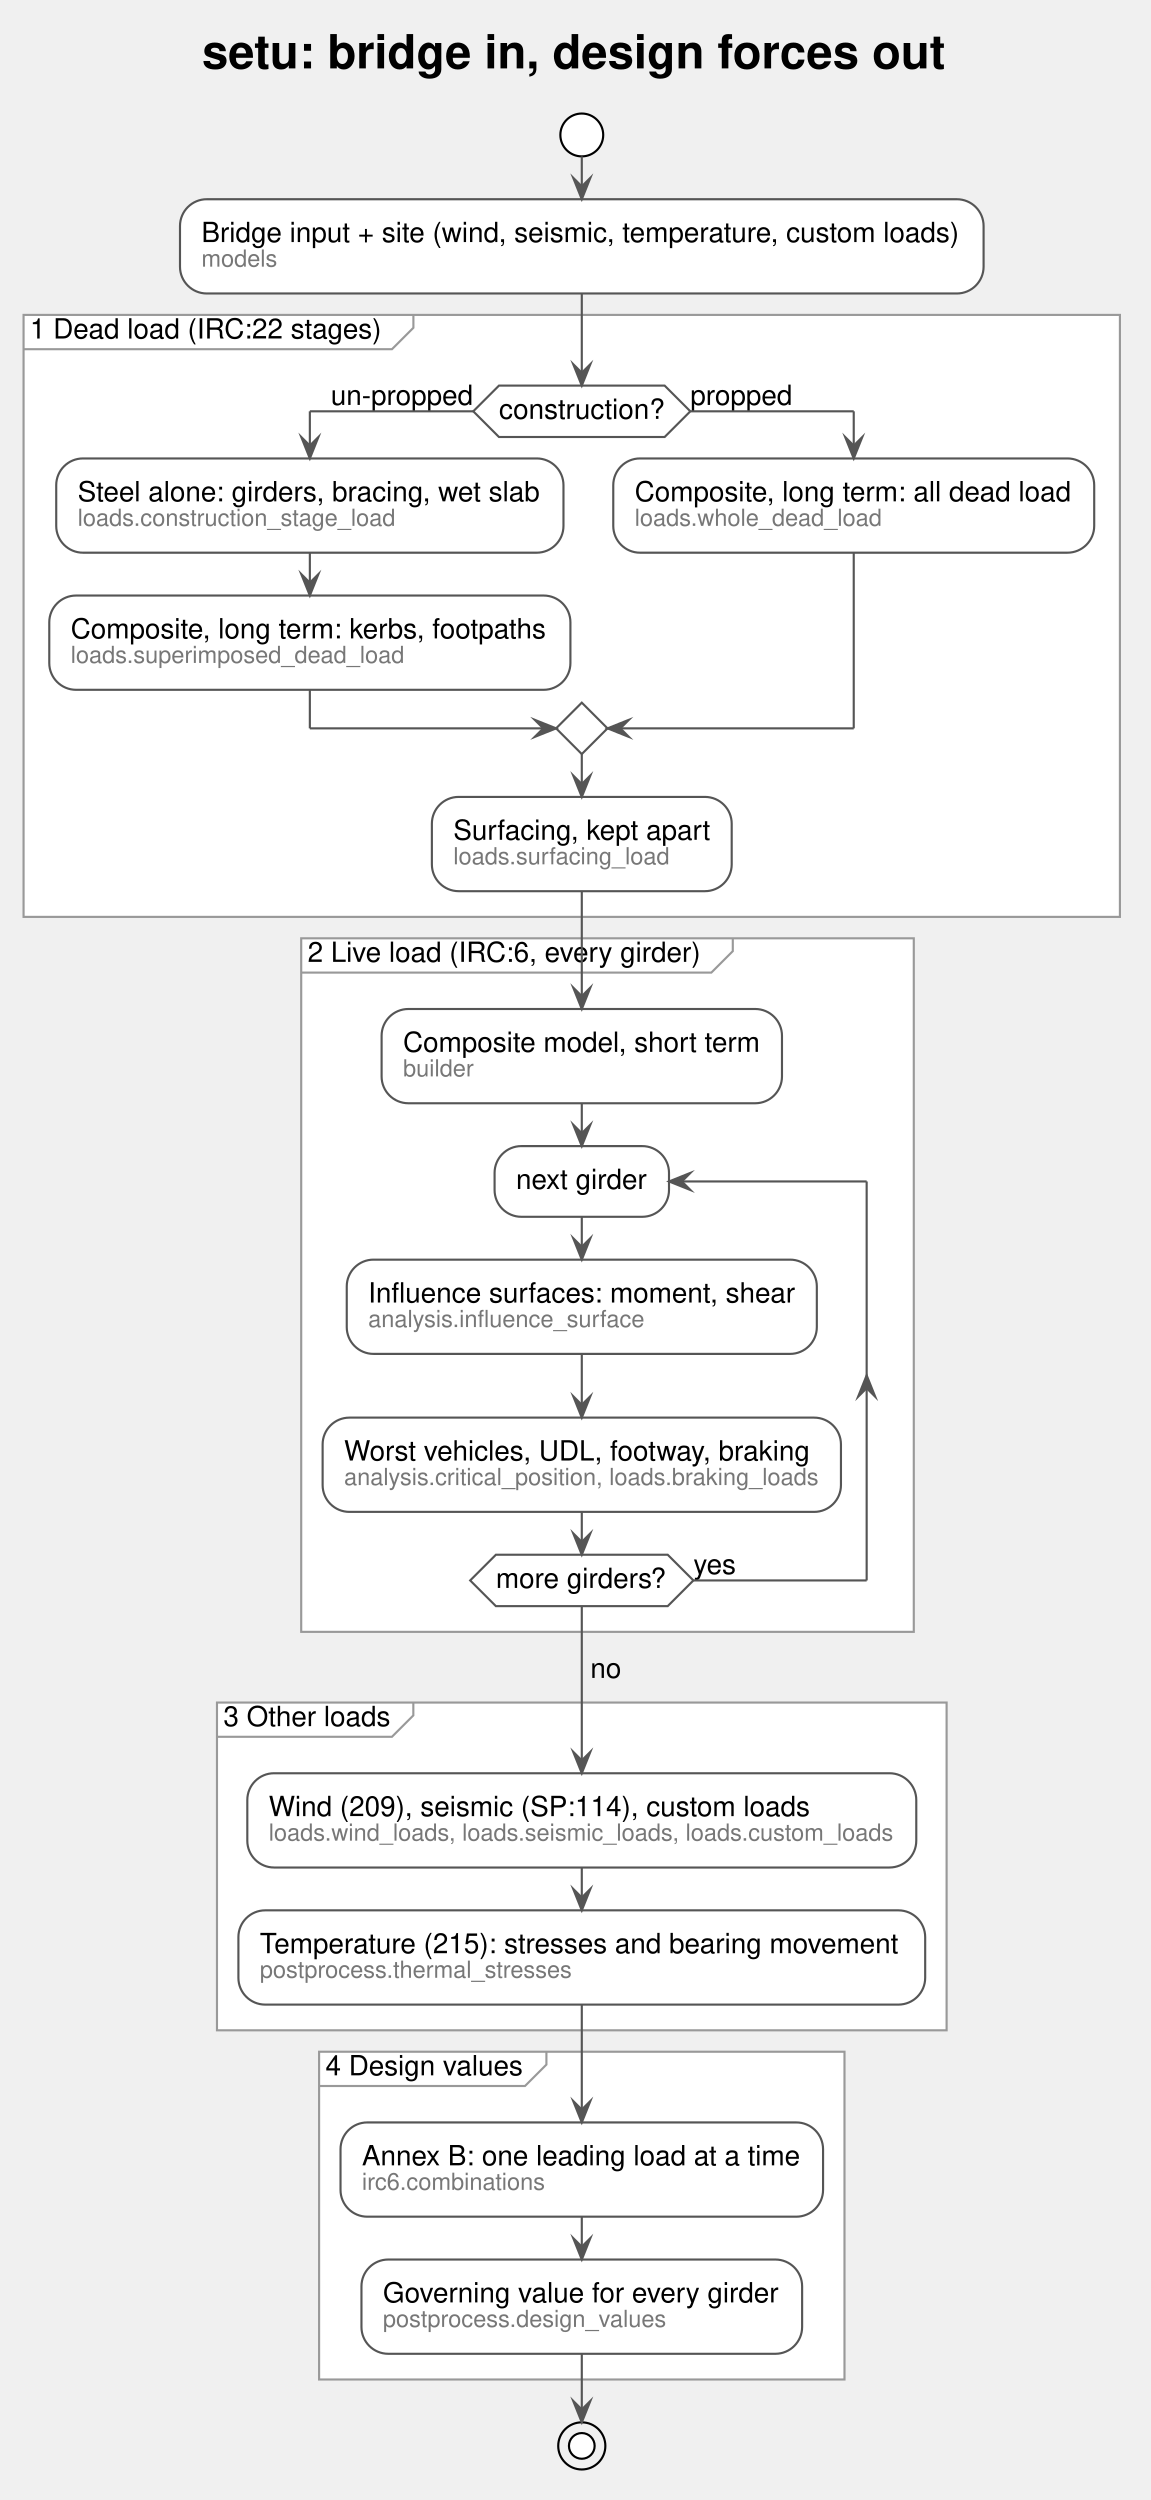
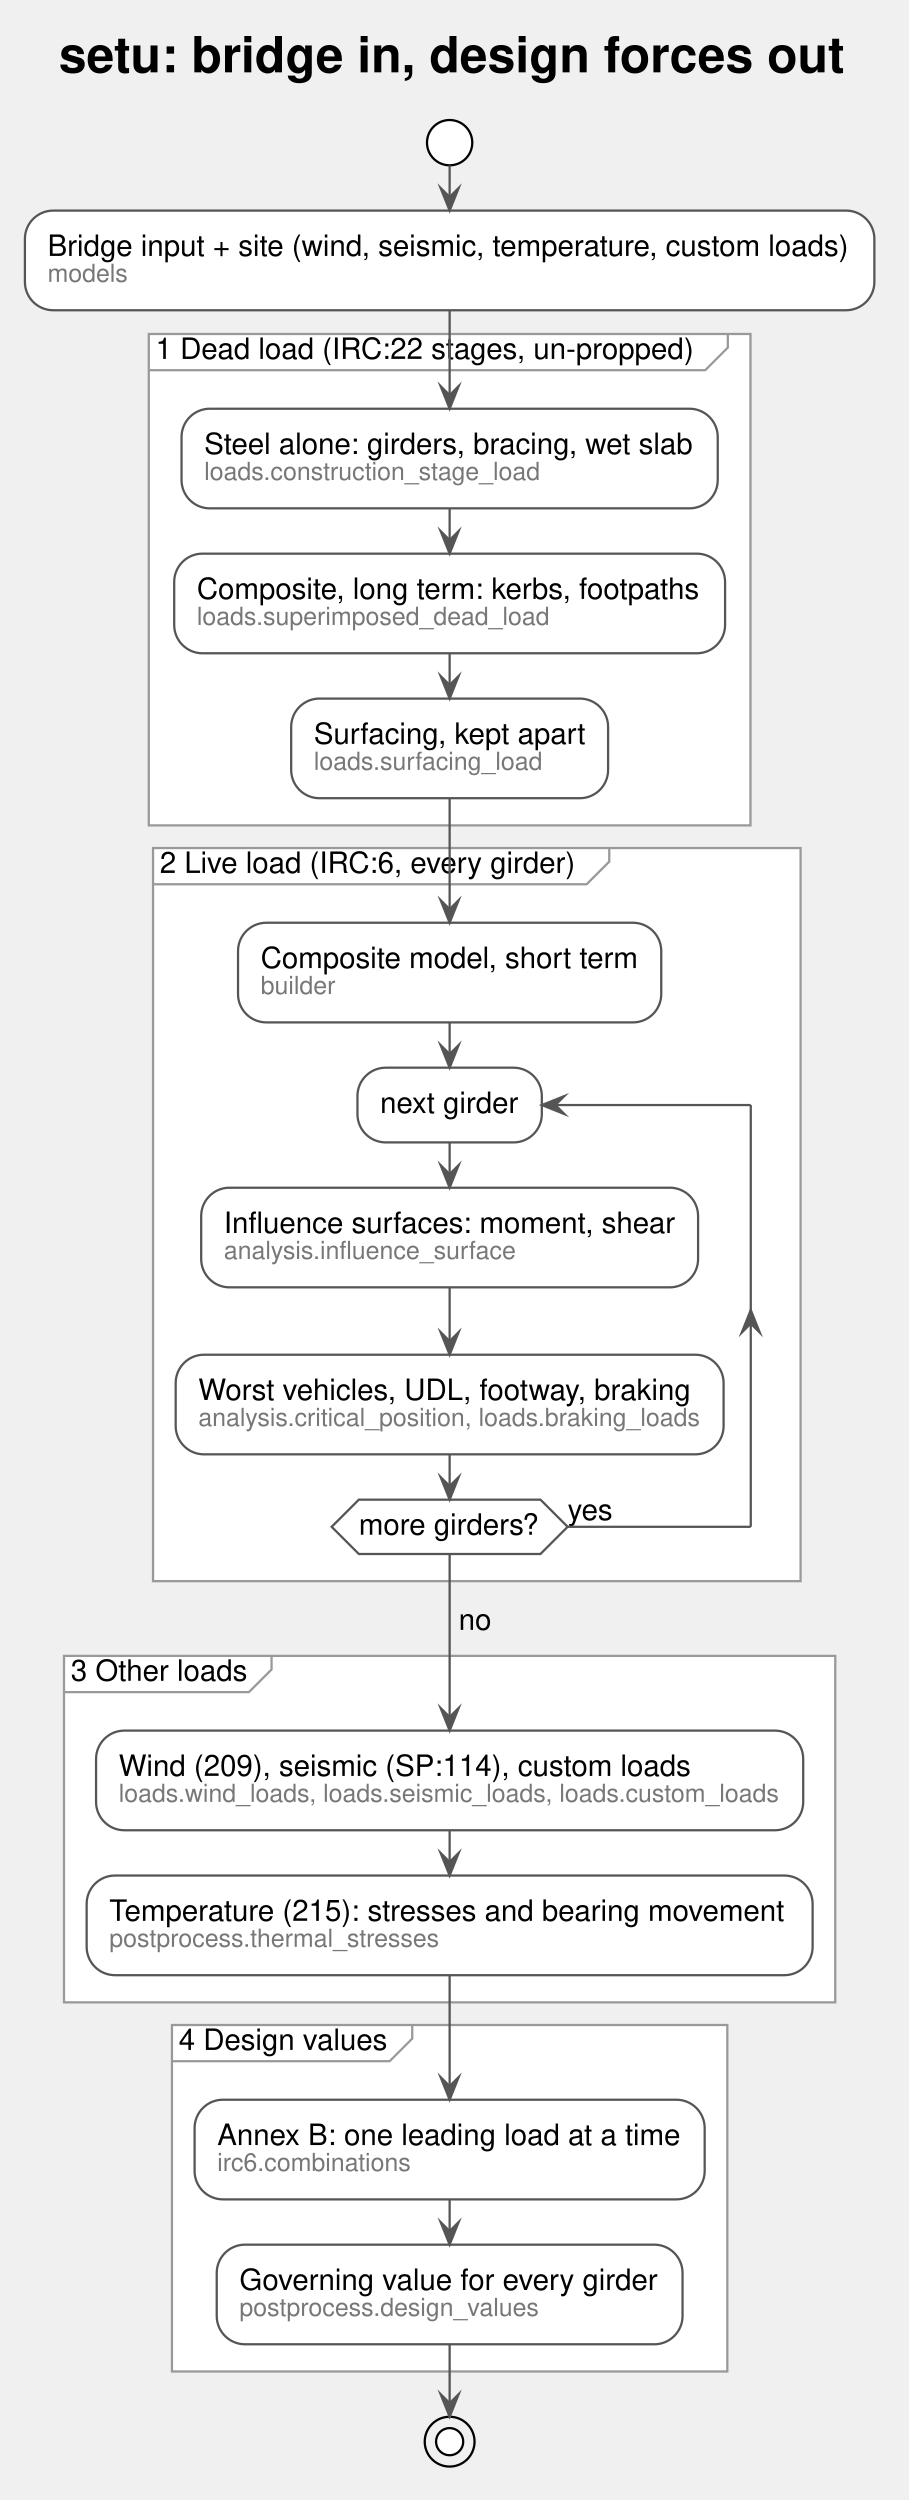
- <svg xmlns="http://www.w3.org/2000/svg" version="1.1" data-diagram-type="ACTIVITY" style="width:537px;height:1167px;background:#FFFFFF;" width="537px" height="1167px" viewBox="0 0 537 1167" zoomAndPan="magnify" preserveAspectRatio="none" contentStyleType="text/css">
+ <svg xmlns="http://www.w3.org/2000/svg" version="1.1" data-diagram-type="ACTIVITY" style="width:401px;height:1104px;background:#FFFFFF;" width="401px" height="1104px" viewBox="0 0 401 1104" zoomAndPan="magnify" preserveAspectRatio="none" contentStyleType="text/css">
  <defs />
  <g font-family="sans-serif" lengthAdjust="spacing">
    <g class="title" data-source-line="8">
-       <text x="94.315" y="31.94" fill="#000" font-size="22" textLength="347.145" font-weight="700" font-family="Helvetica">setu: bridge in, design forces out</text>
+       <text x="25.988" y="31.94" fill="#000" font-size="22" textLength="347.145" font-weight="700" font-family="Helvetica">setu: bridge in, design forces out</text>
    </g>
-     <ellipse cx="271.58" cy="63" rx="10" ry="10" fill="#FFF" style="stroke:#000;stroke-width:1;" />
-     <rect x="84.02" y="93" width="375.12" height="44" fill="#FFF" style="stroke:#555;stroke-width:1;" rx="12.5" ry="12.5" />
-     <text x="94.02" y="113.01" fill="#000" font-size="13" textLength="355.12" font-family="Helvetica">Bridge input + site (wind, seismic, temperature, custom loads)</text>
-     <text x="94.02" y="124.47" fill="#777" font-size="11" textLength="35.46" font-family="Helvetica">models</text>
-     <rect x="11" y="147" width="511.775" height="281" fill="#FFF" style="stroke:#999;stroke-width:1;" />
-     <path d="M192.977,147 L192.977,153 L182.977,163 L11,163" style="stroke:#999;stroke-width:1;" fill="none" />
-     <text x="14" y="158.01" fill="#000" font-size="13" textLength="171.977" font-family="Helvetica">1  Dead load  (IRC:22 stages)</text>
-     <polygon points="232.92,180,310.24,180,322.24,192,310.24,204,232.92,204,220.92,192,232.92,180" fill="#FFF" style="stroke:#555;stroke-width:1;stroke-linejoin:miter;stroke-miterlimit:10;" />
-     <text x="232.92" y="195.51" fill="#000" font-size="13" textLength="77.321" font-family="Helvetica">construction?</text>
-     <text x="154.422" y="189.01" fill="#000" font-size="13" textLength="66.498" font-family="Helvetica">un-propped</text>
-     <text x="322.24" y="189.01" fill="#000" font-size="13" textLength="47.709" font-family="Helvetica">propped</text>
-     <rect x="26.244" y="214" width="236.785" height="44" fill="#FFF" style="stroke:#555;stroke-width:1;" rx="12.5" ry="12.5" />
-     <text x="36.244" y="234.01" fill="#000" font-size="13" textLength="216.785" font-family="Helvetica">Steel alone: girders, bracing, wet slab</text>
-     <text x="36.244" y="245.47" fill="#777" font-size="11" textLength="148.602" font-family="Helvetica">loads.construction_stage_load</text>
-     <rect x="23" y="278" width="243.272" height="44" fill="#FFF" style="stroke:#555;stroke-width:1;" rx="12.5" ry="12.5" />
-     <text x="33" y="298.01" fill="#000" font-size="13" textLength="223.272" font-family="Helvetica">Composite, long term: kerbs, footpaths</text>
-     <text x="33" y="309.47" fill="#777" font-size="11" textLength="155.95" font-family="Helvetica">loads.superimposed_dead_load</text>
-     <rect x="286.272" y="214" width="224.502" height="44" fill="#FFF" style="stroke:#555;stroke-width:1;" rx="12.5" ry="12.5" />
-     <text x="296.272" y="234.01" fill="#000" font-size="13" textLength="204.502" font-family="Helvetica">Composite, long term: all dead load</text>
-     <text x="296.272" y="245.47" fill="#777" font-size="11" textLength="115.597" font-family="Helvetica">loads.whole_dead_load</text>
-     <polygon points="271.58,328,283.58,340,271.58,352,259.58,340,271.58,328" fill="#FFF" style="stroke:#555;stroke-width:1;stroke-linejoin:miter;stroke-miterlimit:10;" />
-     <rect x="201.601" y="372" width="139.958" height="44" fill="#FFF" style="stroke:#555;stroke-width:1;" rx="12.5" ry="12.5" />
-     <text x="211.601" y="392.01" fill="#000" font-size="13" textLength="119.958" font-family="Helvetica">Surfacing, kept apart</text>
-     <text x="211.601" y="403.47" fill="#777" font-size="11" textLength="100.901" font-family="Helvetica">loads.surfacing_load</text>
-     <rect x="140.602" y="438" width="285.955" height="323.75" fill="#FFF" style="stroke:#999;stroke-width:1;" />
-     <path d="M342.067,438 L342.067,444 L332.067,454 L140.602,454" style="stroke:#999;stroke-width:1;" fill="none" />
-     <text x="143.602" y="449.01" fill="#000" font-size="13" textLength="191.464" font-family="Helvetica">2  Live load  (IRC:6, every girder)</text>
-     <rect x="178.134" y="471" width="186.893" height="44" fill="#FFF" style="stroke:#555;stroke-width:1;" rx="12.5" ry="12.5" />
-     <text x="188.134" y="491.01" fill="#000" font-size="13" textLength="166.893" font-family="Helvetica">Composite model, short term</text>
-     <text x="188.134" y="502.47" fill="#777" font-size="11" textLength="33.021" font-family="Helvetica">builder</text>
-     <rect x="161.865" y="588" width="219.431" height="44" fill="#FFF" style="stroke:#555;stroke-width:1;" rx="12.5" ry="12.5" />
-     <text x="171.865" y="608.01" fill="#000" font-size="13" textLength="199.431" font-family="Helvetica">Influence surfaces: moment, shear</text>
-     <text x="171.865" y="619.47" fill="#777" font-size="11" textLength="129.019" font-family="Helvetica">analysis.influence_surface</text>
-     <rect x="150.602" y="661.75" width="241.955" height="44" fill="#FFF" style="stroke:#555;stroke-width:1;" rx="12.5" ry="12.5" />
-     <text x="160.602" y="681.76" fill="#000" font-size="13" textLength="219.635" font-family="Helvetica">Worst vehicles, UDL, footway, braking</text>
-     <text x="160.602" y="693.22" fill="#777" font-size="11" textLength="221.955" font-family="Helvetica">analysis.critical_position, loads.braking_loads</text>
-     <rect x="230.87" y="535" width="81.42" height="33" fill="#FFF" style="stroke:#555;stroke-width:1;" rx="12.5" ry="12.5" />
-     <text x="240.87" y="555.01" fill="#000" font-size="13" textLength="61.42" font-family="Helvetica">next girder</text>
-     <polygon points="231.482,725.75,311.678,725.75,323.678,737.75,311.678,749.75,231.482,749.75,219.482,737.75,231.482,725.75" fill="#FFF" style="stroke:#555;stroke-width:1;stroke-linejoin:miter;stroke-miterlimit:10;" />
-     <text x="231.482" y="741.26" fill="#000" font-size="13" textLength="80.196" font-family="Helvetica">more girders?</text>
-     <text x="323.678" y="734.76" fill="#000" font-size="13" textLength="20.23" font-family="Helvetica">yes</text>
-     <rect x="101.286" y="794.75" width="340.587" height="153" fill="#FFF" style="stroke:#999;stroke-width:1;" />
-     <path d="M192.943,794.75 L192.943,800.75 L182.943,810.75 L101.286,810.75" style="stroke:#999;stroke-width:1;" fill="none" />
-     <text x="104.286" y="805.76" fill="#000" font-size="13" textLength="81.656" font-family="Helvetica">3  Other loads</text>
-     <rect x="115.443" y="827.75" width="312.273" height="44" fill="#FFF" style="stroke:#555;stroke-width:1;" rx="12.5" ry="12.5" />
-     <text x="125.443" y="847.76" fill="#000" font-size="13" textLength="252.865" font-family="Helvetica">Wind (209), seismic (SP:114), custom loads</text>
-     <text x="125.443" y="859.22" fill="#777" font-size="11" textLength="292.273" font-family="Helvetica">loads.wind_loads, loads.seismic_loads, loads.custom_loads</text>
-     <rect x="111.286" y="891.75" width="320.587" height="44" fill="#FFF" style="stroke:#555;stroke-width:1;" rx="12.5" ry="12.5" />
-     <text x="121.286" y="911.76" fill="#000" font-size="13" textLength="300.587" font-family="Helvetica">Temperature (215): stresses and bearing movement</text>
-     <text x="121.286" y="923.22" fill="#777" font-size="11" textLength="146.115" font-family="Helvetica">postprocess.thermal_stresses</text>
-     <rect x="148.954" y="957.75" width="245.251" height="153" fill="#FFF" style="stroke:#999;stroke-width:1;" />
-     <path d="M255.064,957.75 L255.064,963.75 L245.064,973.75 L148.954,973.75" style="stroke:#999;stroke-width:1;" fill="none" />
-     <text x="151.954" y="968.76" fill="#000" font-size="13" textLength="96.11" font-family="Helvetica">4  Design values</text>
-     <rect x="158.954" y="990.75" width="225.251" height="44" fill="#FFF" style="stroke:#555;stroke-width:1;" rx="12.5" ry="12.5" />
-     <text x="168.954" y="1010.76" fill="#000" font-size="13" textLength="205.251" font-family="Helvetica">Annex B: one leading load at a time</text>
-     <text x="168.954" y="1022.22" fill="#777" font-size="11" textLength="85.594" font-family="Helvetica">irc6.combinations</text>
-     <rect x="168.73" y="1054.75" width="205.701" height="44" fill="#FFF" style="stroke:#555;stroke-width:1;" rx="12.5" ry="12.5" />
-     <text x="178.73" y="1074.76" fill="#000" font-size="13" textLength="185.701" font-family="Helvetica">Governing value for every girder</text>
-     <text x="178.73" y="1086.22" fill="#777" font-size="11" textLength="132.693" font-family="Helvetica">postprocess.design_values</text>
-     <ellipse cx="271.58" cy="1141.75" rx="11" ry="11" fill="none" style="stroke:#000;stroke-width:1;" />
-     <ellipse cx="271.58" cy="1141.75" rx="6" ry="6" fill="#FFF" style="stroke:#000;stroke-width:1;" />
-     <line x1="271.58" y1="73" x2="271.58" y2="93" style="stroke:#555;stroke-width:1;" />
-     <polygon points="267.58,83,271.58,93,275.58,83,271.58,87" fill="#555" style="stroke:#555;stroke-width:1;stroke-linejoin:miter;stroke-miterlimit:10;" />
-     <line x1="144.636" y1="258" x2="144.636" y2="278" style="stroke:#555;stroke-width:1;" />
-     <polygon points="140.636,268,144.636,278,148.636,268,144.636,272" fill="#555" style="stroke:#555;stroke-width:1;stroke-linejoin:miter;stroke-miterlimit:10;" />
-     <line x1="220.92" y1="192" x2="144.636" y2="192" style="stroke:#555;stroke-width:1;" />
-     <line x1="144.636" y1="192" x2="144.636" y2="214" style="stroke:#555;stroke-width:1;" />
-     <polygon points="140.636,204,144.636,214,148.636,204,144.636,208" fill="#555" style="stroke:#555;stroke-width:1;stroke-linejoin:miter;stroke-miterlimit:10;" />
-     <line x1="322.24" y1="192" x2="398.524" y2="192" style="stroke:#555;stroke-width:1;" />
-     <line x1="398.524" y1="192" x2="398.524" y2="214" style="stroke:#555;stroke-width:1;" />
-     <polygon points="394.524,204,398.524,214,402.524,204,398.524,208" fill="#555" style="stroke:#555;stroke-width:1;stroke-linejoin:miter;stroke-miterlimit:10;" />
-     <line x1="144.636" y1="322" x2="144.636" y2="340" style="stroke:#555;stroke-width:1;" />
-     <line x1="144.636" y1="340" x2="259.58" y2="340" style="stroke:#555;stroke-width:1;" />
-     <polygon points="249.58,336,259.58,340,249.58,344,253.58,340" fill="#555" style="stroke:#555;stroke-width:1;stroke-linejoin:miter;stroke-miterlimit:10;" />
-     <line x1="398.524" y1="258" x2="398.524" y2="340" style="stroke:#555;stroke-width:1;" />
-     <line x1="398.524" y1="340" x2="283.58" y2="340" style="stroke:#555;stroke-width:1;" />
-     <polygon points="293.58,336,283.58,340,293.58,344,289.58,340" fill="#555" style="stroke:#555;stroke-width:1;stroke-linejoin:miter;stroke-miterlimit:10;" />
-     <line x1="271.58" y1="352" x2="271.58" y2="372" style="stroke:#555;stroke-width:1;" />
-     <polygon points="267.58,362,271.58,372,275.58,362,271.58,366" fill="#555" style="stroke:#555;stroke-width:1;stroke-linejoin:miter;stroke-miterlimit:10;" />
-     <line x1="271.58" y1="137" x2="271.58" y2="180" style="stroke:#555;stroke-width:1;" />
-     <polygon points="267.58,170,271.58,180,275.58,170,271.58,174" fill="#555" style="stroke:#555;stroke-width:1;stroke-linejoin:miter;stroke-miterlimit:10;" />
-     <line x1="271.58" y1="632" x2="271.58" y2="661.75" style="stroke:#555;stroke-width:1;" />
-     <polygon points="267.58,651.75,271.58,661.75,275.58,651.75,271.58,655.75" fill="#555" style="stroke:#555;stroke-width:1;stroke-linejoin:miter;stroke-miterlimit:10;" />
-     <line x1="271.58" y1="568" x2="271.58" y2="588" style="stroke:#555;stroke-width:1;" />
-     <polygon points="267.58,578,271.58,588,275.58,578,271.58,582" fill="#555" style="stroke:#555;stroke-width:1;stroke-linejoin:miter;stroke-miterlimit:10;" />
-     <line x1="323.678" y1="737.75" x2="404.557" y2="737.75" style="stroke:#555;stroke-width:1;" />
-     <polygon points="400.557,652,404.557,642,408.557,652,404.557,648" fill="#555" style="stroke:#555;stroke-width:1;stroke-linejoin:miter;stroke-miterlimit:10;" />
-     <line x1="404.557" y1="551.5" x2="404.557" y2="737.75" style="stroke:#555;stroke-width:1;" />
-     <line x1="404.557" y1="551.5" x2="312.29" y2="551.5" style="stroke:#555;stroke-width:1;" />
-     <polygon points="322.29,547.5,312.29,551.5,322.29,555.5,318.29,551.5" fill="#555" style="stroke:#555;stroke-width:1;stroke-linejoin:miter;stroke-miterlimit:10;" />
-     <line x1="271.58" y1="705.75" x2="271.58" y2="725.75" style="stroke:#555;stroke-width:1;" />
-     <polygon points="267.58,715.75,271.58,725.75,275.58,715.75,271.58,719.75" fill="#555" style="stroke:#555;stroke-width:1;stroke-linejoin:miter;stroke-miterlimit:10;" />
-     <line x1="271.58" y1="515" x2="271.58" y2="535" style="stroke:#555;stroke-width:1;" />
-     <polygon points="267.58,525,271.58,535,275.58,525,271.58,529" fill="#555" style="stroke:#555;stroke-width:1;stroke-linejoin:miter;stroke-miterlimit:10;" />
-     <line x1="271.58" y1="416" x2="271.58" y2="471" style="stroke:#555;stroke-width:1;" />
-     <polygon points="267.58,461,271.58,471,275.58,461,271.58,465" fill="#555" style="stroke:#555;stroke-width:1;stroke-linejoin:miter;stroke-miterlimit:10;" />
-     <line x1="271.58" y1="871.75" x2="271.58" y2="891.75" style="stroke:#555;stroke-width:1;" />
-     <polygon points="267.58,881.75,271.58,891.75,275.58,881.75,271.58,885.75" fill="#555" style="stroke:#555;stroke-width:1;stroke-linejoin:miter;stroke-miterlimit:10;" />
-     <line x1="271.58" y1="749.75" x2="271.58" y2="827.75" style="stroke:#555;stroke-width:1;" />
-     <polygon points="267.58,817.75,271.58,827.75,275.58,817.75,271.58,821.75" fill="#555" style="stroke:#555;stroke-width:1;stroke-linejoin:miter;stroke-miterlimit:10;" />
-     <text x="275.58" y="783.25" fill="#000" font-size="13" textLength="14.46" font-family="Helvetica">no</text>
-     <line x1="271.58" y1="1034.75" x2="271.58" y2="1054.75" style="stroke:#555;stroke-width:1;" />
-     <polygon points="267.58,1044.75,271.58,1054.75,275.58,1044.75,271.58,1048.75" fill="#555" style="stroke:#555;stroke-width:1;stroke-linejoin:miter;stroke-miterlimit:10;" />
-     <line x1="271.58" y1="935.75" x2="271.58" y2="990.75" style="stroke:#555;stroke-width:1;" />
-     <polygon points="267.58,980.75,271.58,990.75,275.58,980.75,271.58,984.75" fill="#555" style="stroke:#555;stroke-width:1;stroke-linejoin:miter;stroke-miterlimit:10;" />
-     <line x1="271.58" y1="1098.75" x2="271.58" y2="1130.75" style="stroke:#555;stroke-width:1;" />
-     <polygon points="267.58,1120.75,271.58,1130.75,275.58,1120.75,271.58,1124.75" fill="#555" style="stroke:#555;stroke-width:1;stroke-linejoin:miter;stroke-miterlimit:10;" />
+     <ellipse cx="198.56" cy="63" rx="10" ry="10" fill="#FFF" style="stroke:#000;stroke-width:1;" />
+     <rect x="11" y="93" width="375.12" height="44" fill="#FFF" style="stroke:#555;stroke-width:1;" rx="12.5" ry="12.5" />
+     <text x="21" y="113.01" fill="#000" font-size="13" textLength="355.12" font-family="Helvetica">Bridge input + site (wind, seismic, temperature, custom loads)</text>
+     <text x="21" y="124.47" fill="#777" font-size="11" textLength="35.46" font-family="Helvetica">models</text>
+     <rect x="65.71" y="147.49" width="265.699" height="217" fill="#FFF" style="stroke:#999;stroke-width:1;" />
+     <path d="M321.409,147.49 L321.409,153.49 L311.409,163.49 L65.71,163.49" style="stroke:#999;stroke-width:1;" fill="none" />
+     <text x="68.71" y="158.5" fill="#000" font-size="13" textLength="245.699" font-family="Helvetica">1  Dead load  (IRC:22 stages, un-propped)</text>
+     <rect x="80.167" y="180.49" width="236.785" height="44" fill="#FFF" style="stroke:#555;stroke-width:1;" rx="12.5" ry="12.5" />
+     <text x="90.167" y="200.5" fill="#000" font-size="13" textLength="216.785" font-family="Helvetica">Steel alone: girders, bracing, wet slab</text>
+     <text x="90.167" y="211.96" fill="#777" font-size="11" textLength="148.602" font-family="Helvetica">loads.construction_stage_load</text>
+     <rect x="76.924" y="244.49" width="243.272" height="44" fill="#FFF" style="stroke:#555;stroke-width:1;" rx="12.5" ry="12.5" />
+     <text x="86.924" y="264.5" fill="#000" font-size="13" textLength="223.272" font-family="Helvetica">Composite, long term: kerbs, footpaths</text>
+     <text x="86.924" y="275.96" fill="#777" font-size="11" textLength="155.95" font-family="Helvetica">loads.superimposed_dead_load</text>
+     <rect x="128.581" y="308.49" width="139.958" height="44" fill="#FFF" style="stroke:#555;stroke-width:1;" rx="12.5" ry="12.5" />
+     <text x="138.581" y="328.5" fill="#000" font-size="13" textLength="119.958" font-family="Helvetica">Surfacing, kept apart</text>
+     <text x="138.581" y="339.96" fill="#777" font-size="11" textLength="100.901" font-family="Helvetica">loads.surfacing_load</text>
+     <rect x="67.582" y="374.49" width="285.955" height="323.75" fill="#FFF" style="stroke:#999;stroke-width:1;" />
+     <path d="M269.047,374.49 L269.047,380.49 L259.047,390.49 L67.582,390.49" style="stroke:#999;stroke-width:1;" fill="none" />
+     <text x="70.582" y="385.5" fill="#000" font-size="13" textLength="191.464" font-family="Helvetica">2  Live load  (IRC:6, every girder)</text>
+     <rect x="105.114" y="407.49" width="186.893" height="44" fill="#FFF" style="stroke:#555;stroke-width:1;" rx="12.5" ry="12.5" />
+     <text x="115.114" y="427.5" fill="#000" font-size="13" textLength="166.893" font-family="Helvetica">Composite model, short term</text>
+     <text x="115.114" y="438.96" fill="#777" font-size="11" textLength="33.021" font-family="Helvetica">builder</text>
+     <rect x="88.844" y="524.49" width="219.431" height="44" fill="#FFF" style="stroke:#555;stroke-width:1;" rx="12.5" ry="12.5" />
+     <text x="98.844" y="544.5" fill="#000" font-size="13" textLength="199.431" font-family="Helvetica">Influence surfaces: moment, shear</text>
+     <text x="98.844" y="555.96" fill="#777" font-size="11" textLength="129.019" font-family="Helvetica">analysis.influence_surface</text>
+     <rect x="77.582" y="598.24" width="241.955" height="44" fill="#FFF" style="stroke:#555;stroke-width:1;" rx="12.5" ry="12.5" />
+     <text x="87.582" y="618.25" fill="#000" font-size="13" textLength="219.635" font-family="Helvetica">Worst vehicles, UDL, footway, braking</text>
+     <text x="87.582" y="629.71" fill="#777" font-size="11" textLength="221.955" font-family="Helvetica">analysis.critical_position, loads.braking_loads</text>
+     <rect x="157.85" y="471.49" width="81.42" height="33" fill="#FFF" style="stroke:#555;stroke-width:1;" rx="12.5" ry="12.5" />
+     <text x="167.85" y="491.5" fill="#000" font-size="13" textLength="61.42" font-family="Helvetica">next girder</text>
+     <polygon points="158.462,662.24,238.658,662.24,250.658,674.24,238.658,686.24,158.462,686.24,146.462,674.24,158.462,662.24" fill="#FFF" style="stroke:#555;stroke-width:1;stroke-linejoin:miter;stroke-miterlimit:10;" />
+     <text x="158.462" y="677.75" fill="#000" font-size="13" textLength="80.196" font-family="Helvetica">more girders?</text>
+     <text x="250.658" y="671.25" fill="#000" font-size="13" textLength="20.23" font-family="Helvetica">yes</text>
+     <rect x="28.266" y="731.24" width="340.587" height="153" fill="#FFF" style="stroke:#999;stroke-width:1;" />
+     <path d="M119.923,731.24 L119.923,737.24 L109.923,747.24 L28.266,747.24" style="stroke:#999;stroke-width:1;" fill="none" />
+     <text x="31.266" y="742.25" fill="#000" font-size="13" textLength="81.656" font-family="Helvetica">3  Other loads</text>
+     <rect x="42.423" y="764.24" width="312.273" height="44" fill="#FFF" style="stroke:#555;stroke-width:1;" rx="12.5" ry="12.5" />
+     <text x="52.423" y="784.25" fill="#000" font-size="13" textLength="252.865" font-family="Helvetica">Wind (209), seismic (SP:114), custom loads</text>
+     <text x="52.423" y="795.71" fill="#777" font-size="11" textLength="292.273" font-family="Helvetica">loads.wind_loads, loads.seismic_loads, loads.custom_loads</text>
+     <rect x="38.266" y="828.24" width="320.587" height="44" fill="#FFF" style="stroke:#555;stroke-width:1;" rx="12.5" ry="12.5" />
+     <text x="48.266" y="848.25" fill="#000" font-size="13" textLength="300.587" font-family="Helvetica">Temperature (215): stresses and bearing movement</text>
+     <text x="48.266" y="859.71" fill="#777" font-size="11" textLength="146.115" font-family="Helvetica">postprocess.thermal_stresses</text>
+     <rect x="75.934" y="894.24" width="245.251" height="153" fill="#FFF" style="stroke:#999;stroke-width:1;" />
+     <path d="M182.044,894.24 L182.044,900.24 L172.044,910.24 L75.934,910.24" style="stroke:#999;stroke-width:1;" fill="none" />
+     <text x="78.934" y="905.25" fill="#000" font-size="13" textLength="96.11" font-family="Helvetica">4  Design values</text>
+     <rect x="85.934" y="927.24" width="225.251" height="44" fill="#FFF" style="stroke:#555;stroke-width:1;" rx="12.5" ry="12.5" />
+     <text x="95.934" y="947.25" fill="#000" font-size="13" textLength="205.251" font-family="Helvetica">Annex B: one leading load at a time</text>
+     <text x="95.934" y="958.71" fill="#777" font-size="11" textLength="85.594" font-family="Helvetica">irc6.combinations</text>
+     <rect x="95.709" y="991.24" width="205.701" height="44" fill="#FFF" style="stroke:#555;stroke-width:1;" rx="12.5" ry="12.5" />
+     <text x="105.709" y="1011.25" fill="#000" font-size="13" textLength="185.701" font-family="Helvetica">Governing value for every girder</text>
+     <text x="105.709" y="1022.71" fill="#777" font-size="11" textLength="132.693" font-family="Helvetica">postprocess.design_values</text>
+     <ellipse cx="198.56" cy="1078.24" rx="11" ry="11" fill="none" style="stroke:#000;stroke-width:1;" />
+     <ellipse cx="198.56" cy="1078.24" rx="6" ry="6" fill="#FFF" style="stroke:#000;stroke-width:1;" />
+     <line x1="198.56" y1="73" x2="198.56" y2="93" style="stroke:#555;stroke-width:1;" />
+     <polygon points="194.56,83,198.56,93,202.56,83,198.56,87" fill="#555" style="stroke:#555;stroke-width:1;stroke-linejoin:miter;stroke-miterlimit:10;" />
+     <line x1="198.56" y1="224.49" x2="198.56" y2="244.49" style="stroke:#555;stroke-width:1;" />
+     <polygon points="194.56,234.49,198.56,244.49,202.56,234.49,198.56,238.49" fill="#555" style="stroke:#555;stroke-width:1;stroke-linejoin:miter;stroke-miterlimit:10;" />
+     <line x1="198.56" y1="288.49" x2="198.56" y2="308.49" style="stroke:#555;stroke-width:1;" />
+     <polygon points="194.56,298.49,198.56,308.49,202.56,298.49,198.56,302.49" fill="#555" style="stroke:#555;stroke-width:1;stroke-linejoin:miter;stroke-miterlimit:10;" />
+     <line x1="198.56" y1="137" x2="198.56" y2="180.49" style="stroke:#555;stroke-width:1;" />
+     <polygon points="194.56,170.49,198.56,180.49,202.56,170.49,198.56,174.49" fill="#555" style="stroke:#555;stroke-width:1;stroke-linejoin:miter;stroke-miterlimit:10;" />
+     <line x1="198.56" y1="568.49" x2="198.56" y2="598.24" style="stroke:#555;stroke-width:1;" />
+     <polygon points="194.56,588.24,198.56,598.24,202.56,588.24,198.56,592.24" fill="#555" style="stroke:#555;stroke-width:1;stroke-linejoin:miter;stroke-miterlimit:10;" />
+     <line x1="198.56" y1="504.49" x2="198.56" y2="524.49" style="stroke:#555;stroke-width:1;" />
+     <polygon points="194.56,514.49,198.56,524.49,202.56,514.49,198.56,518.49" fill="#555" style="stroke:#555;stroke-width:1;stroke-linejoin:miter;stroke-miterlimit:10;" />
+     <line x1="250.658" y1="674.24" x2="331.537" y2="674.24" style="stroke:#555;stroke-width:1;" />
+     <polygon points="327.537,588.49,331.537,578.49,335.537,588.49,331.537,584.49" fill="#555" style="stroke:#555;stroke-width:1;stroke-linejoin:miter;stroke-miterlimit:10;" />
+     <line x1="331.537" y1="487.99" x2="331.537" y2="674.24" style="stroke:#555;stroke-width:1;" />
+     <line x1="331.537" y1="487.99" x2="239.27" y2="487.99" style="stroke:#555;stroke-width:1;" />
+     <polygon points="249.27,483.99,239.27,487.99,249.27,491.99,245.27,487.99" fill="#555" style="stroke:#555;stroke-width:1;stroke-linejoin:miter;stroke-miterlimit:10;" />
+     <line x1="198.56" y1="642.24" x2="198.56" y2="662.24" style="stroke:#555;stroke-width:1;" />
+     <polygon points="194.56,652.24,198.56,662.24,202.56,652.24,198.56,656.24" fill="#555" style="stroke:#555;stroke-width:1;stroke-linejoin:miter;stroke-miterlimit:10;" />
+     <line x1="198.56" y1="451.49" x2="198.56" y2="471.49" style="stroke:#555;stroke-width:1;" />
+     <polygon points="194.56,461.49,198.56,471.49,202.56,461.49,198.56,465.49" fill="#555" style="stroke:#555;stroke-width:1;stroke-linejoin:miter;stroke-miterlimit:10;" />
+     <line x1="198.56" y1="352.49" x2="198.56" y2="407.49" style="stroke:#555;stroke-width:1;" />
+     <polygon points="194.56,397.49,198.56,407.49,202.56,397.49,198.56,401.49" fill="#555" style="stroke:#555;stroke-width:1;stroke-linejoin:miter;stroke-miterlimit:10;" />
+     <line x1="198.56" y1="808.24" x2="198.56" y2="828.24" style="stroke:#555;stroke-width:1;" />
+     <polygon points="194.56,818.24,198.56,828.24,202.56,818.24,198.56,822.24" fill="#555" style="stroke:#555;stroke-width:1;stroke-linejoin:miter;stroke-miterlimit:10;" />
+     <line x1="198.56" y1="686.24" x2="198.56" y2="764.24" style="stroke:#555;stroke-width:1;" />
+     <polygon points="194.56,754.24,198.56,764.24,202.56,754.24,198.56,758.24" fill="#555" style="stroke:#555;stroke-width:1;stroke-linejoin:miter;stroke-miterlimit:10;" />
+     <text x="202.56" y="719.74" fill="#000" font-size="13" textLength="14.46" font-family="Helvetica">no</text>
+     <line x1="198.56" y1="971.24" x2="198.56" y2="991.24" style="stroke:#555;stroke-width:1;" />
+     <polygon points="194.56,981.24,198.56,991.24,202.56,981.24,198.56,985.24" fill="#555" style="stroke:#555;stroke-width:1;stroke-linejoin:miter;stroke-miterlimit:10;" />
+     <line x1="198.56" y1="872.24" x2="198.56" y2="927.24" style="stroke:#555;stroke-width:1;" />
+     <polygon points="194.56,917.24,198.56,927.24,202.56,917.24,198.56,921.24" fill="#555" style="stroke:#555;stroke-width:1;stroke-linejoin:miter;stroke-miterlimit:10;" />
+     <line x1="198.56" y1="1035.24" x2="198.56" y2="1067.24" style="stroke:#555;stroke-width:1;" />
+     <polygon points="194.56,1057.24,198.56,1067.24,202.56,1057.24,198.56,1061.24" fill="#555" style="stroke:#555;stroke-width:1;stroke-linejoin:miter;stroke-miterlimit:10;" />
  </g>
</svg>
